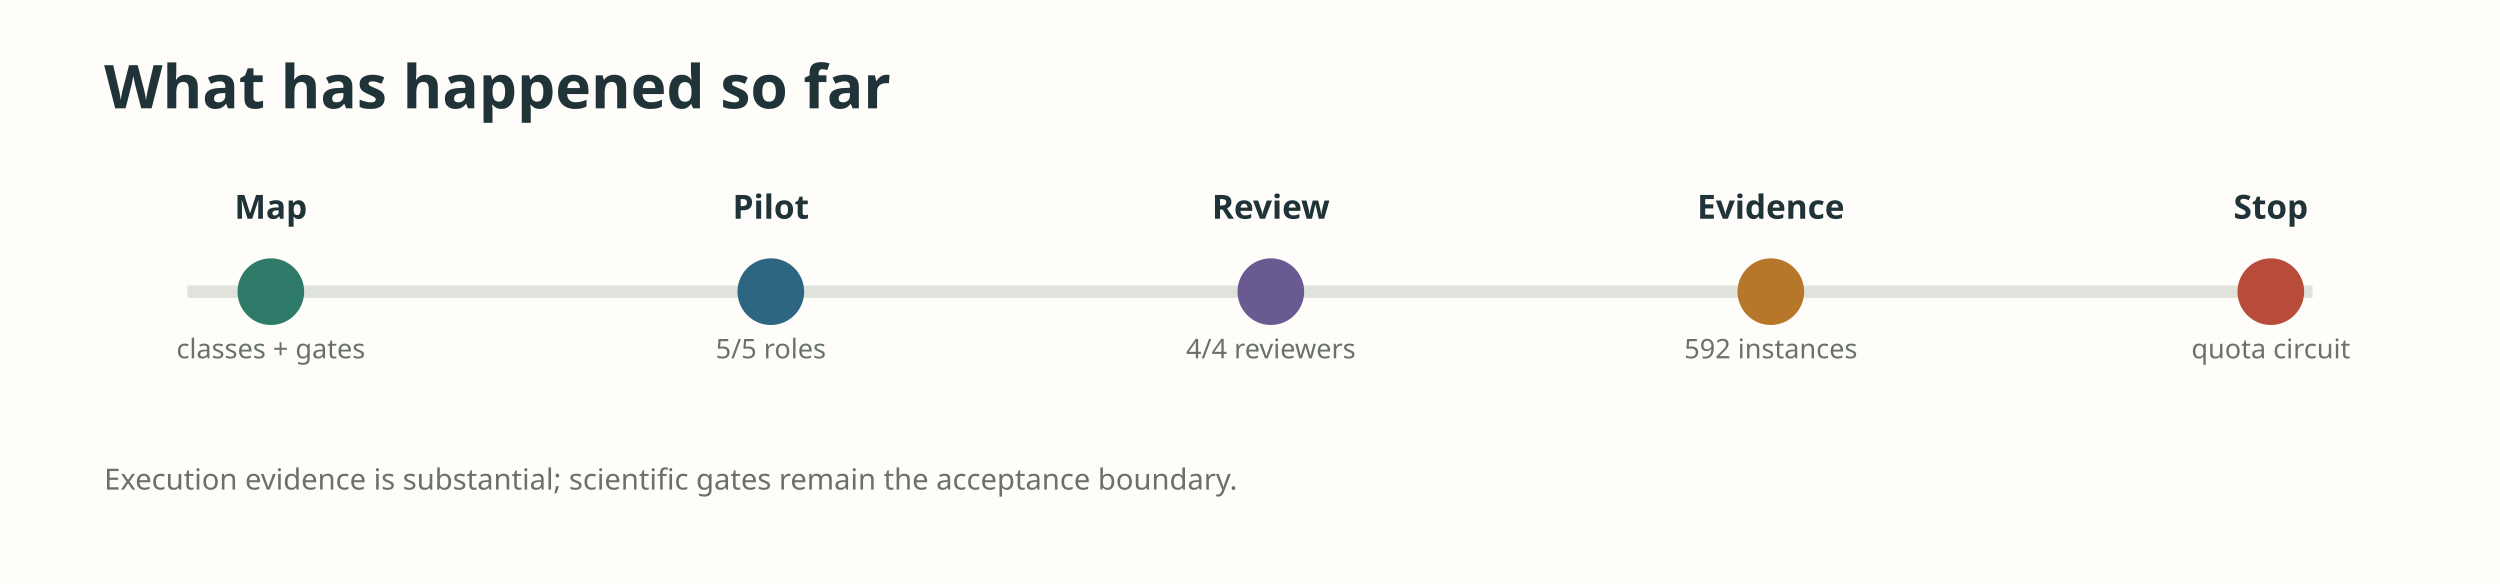
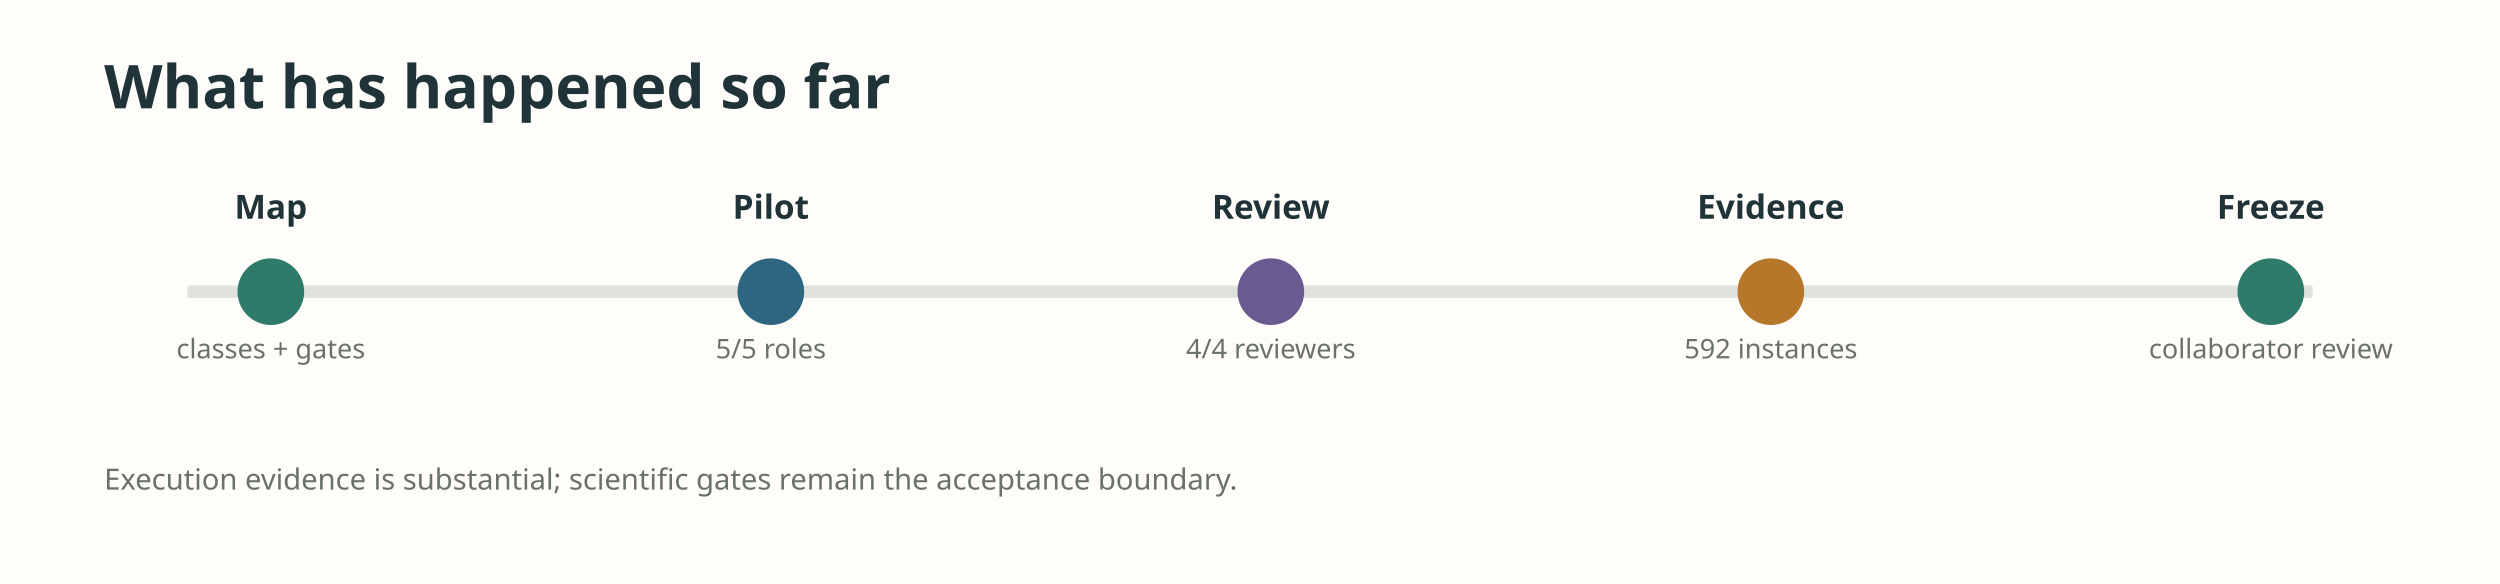
<svg xmlns="http://www.w3.org/2000/svg" viewBox="0 0 1200 280" role="img" aria-labelledby="t d">
  <rect width="1200" height="280" fill="#fffdfa" />
  <text x="50" y="52" font-family="system-ui" font-size="29" font-weight="700" fill="#203338">What has happened so far</text>
  <line x1="90" y1="140" x2="1110" y2="140" stroke="#dfe3dc" stroke-width="6" />
  <g font-family="system-ui" text-anchor="middle">
    <g transform="translate(130 140)">
      <circle r="16" fill="#2f7b69" />
      <text y="-35" font-size="16" font-weight="700" fill="#203338">Map</text>
      <text y="32" font-size="13" fill="#69716c">classes + gates</text>
    </g>
    <g transform="translate(370 140)">
      <circle r="16" fill="#2d6680" />
      <text y="-35" font-size="16" font-weight="700" fill="#203338">Pilot</text>
      <text y="32" font-size="13" fill="#69716c">5/5 roles</text>
    </g>
    <g transform="translate(610 140)">
      <circle r="16" fill="#695b91" />
      <text y="-35" font-size="16" font-weight="700" fill="#203338">Review</text>
      <text y="32" font-size="13" fill="#69716c">4/4 reviewers</text>
    </g>
    <g transform="translate(850 140)">
      <circle r="16" fill="#b7772b" />
      <text y="-35" font-size="16" font-weight="700" fill="#203338">Evidence</text>
      <text y="32" font-size="13" fill="#69716c">592 instances</text>
    </g>
    <g transform="translate(1090 140)">
-       <circle r="16" fill="#b94b3b" />
-       <text y="-35" font-size="16" font-weight="700" fill="#203338">Stop</text>
-       <text y="32" font-size="13" fill="#69716c">quota circuit</text>
+       <circle r="16" fill="#2f7b69" />
+       <text y="-35" font-size="16" font-weight="700" fill="#203338">Freeze</text>
+       <text y="32" font-size="13" fill="#69716c">collaborator review</text>
    </g>
  </g>
  <text x="50" y="235" font-family="system-ui" font-size="14" fill="#69716c">Execution evidence is substantial; scientific gates remain the acceptance boundary.</text>
</svg>
